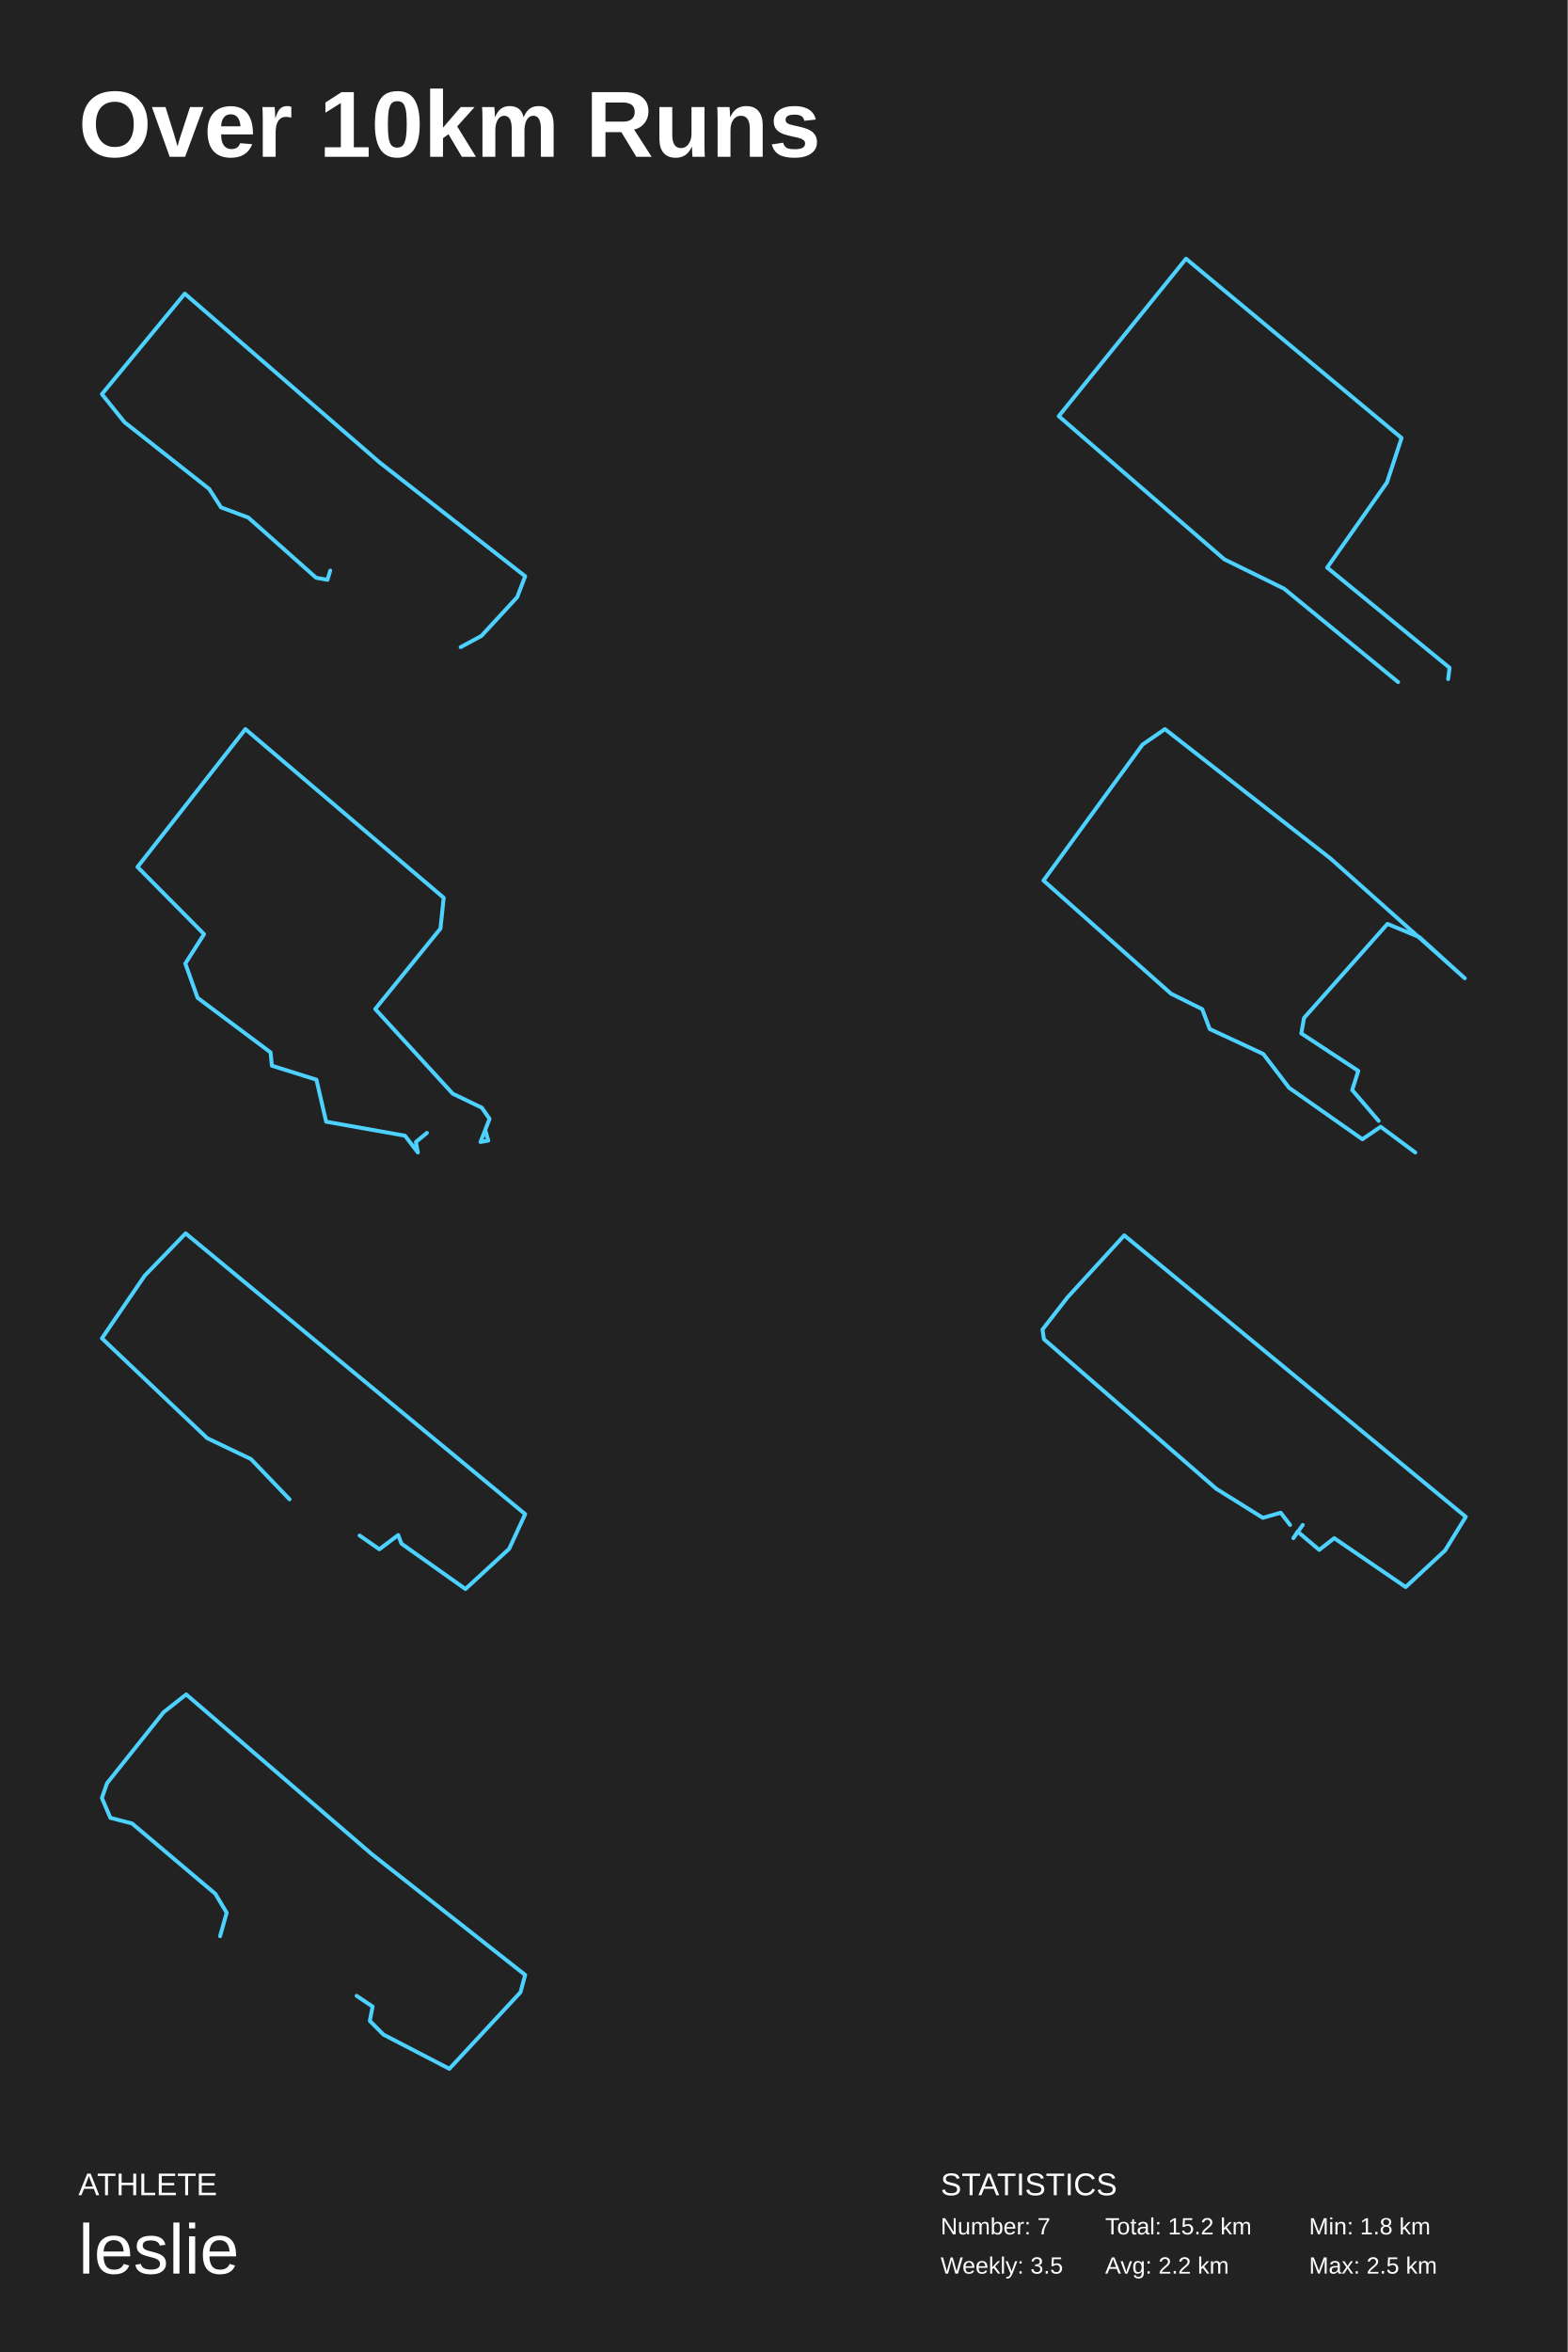
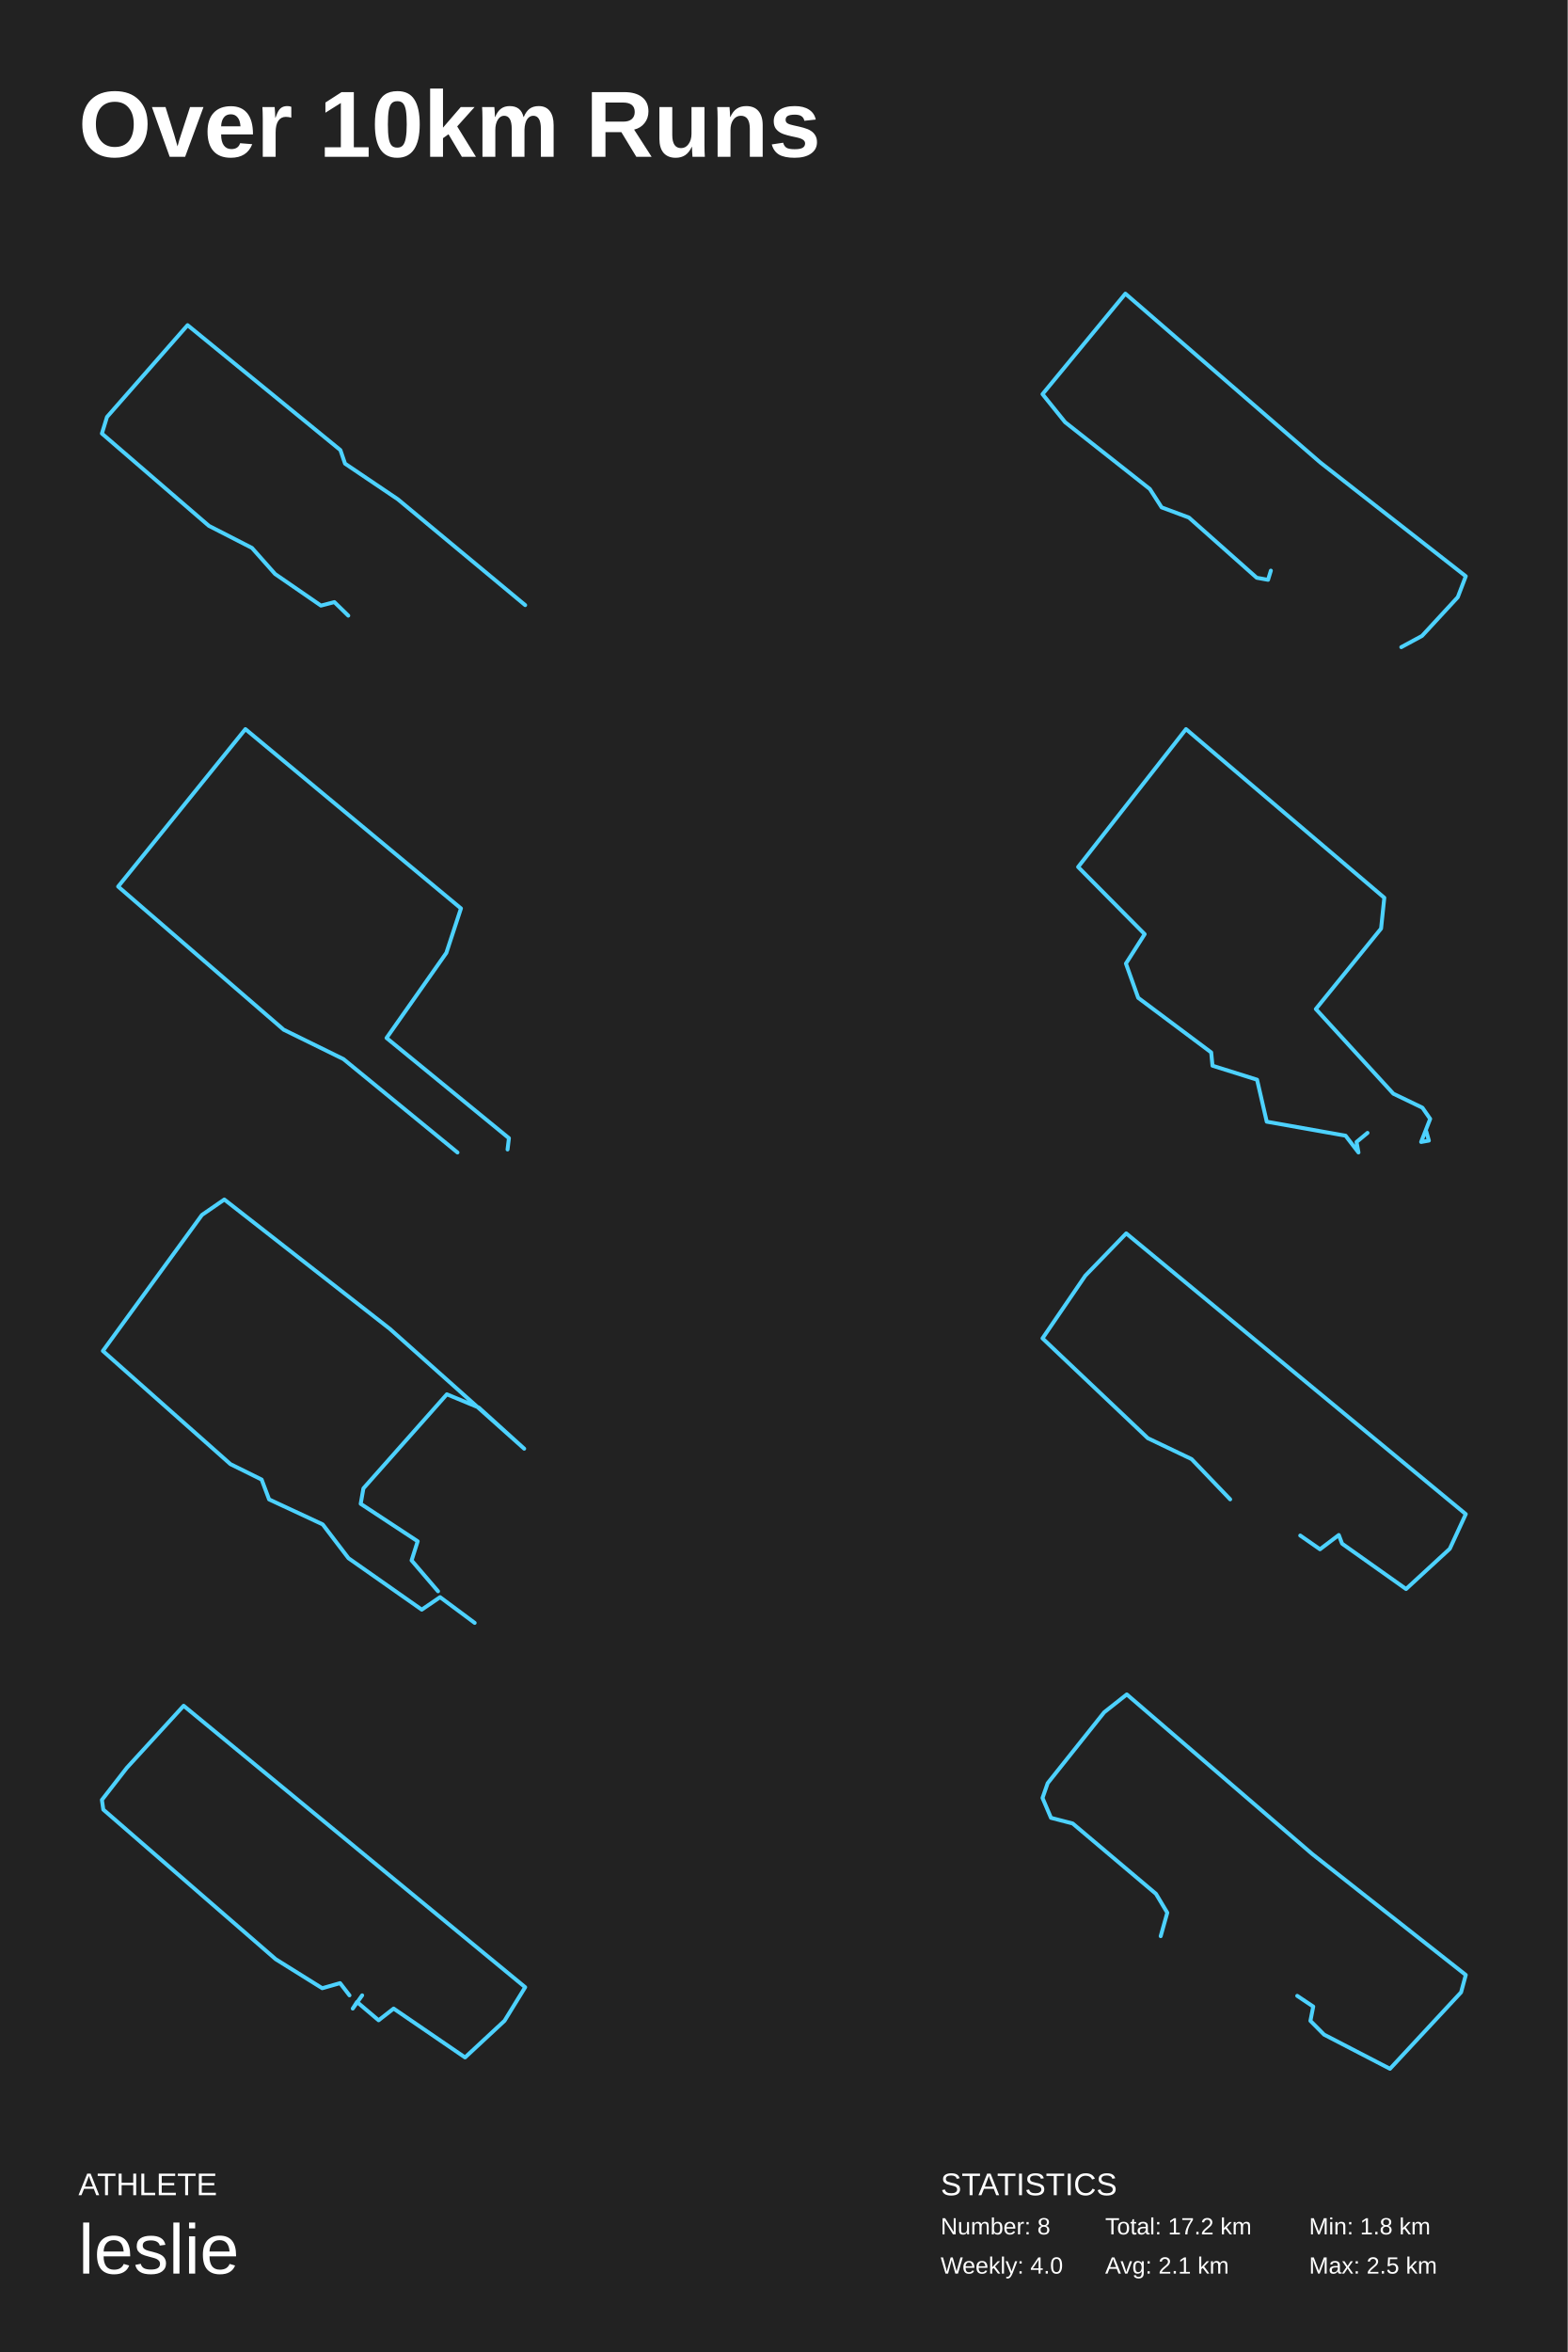
<svg xmlns="http://www.w3.org/2000/svg" baseProfile="full" height="300mm" version="1.1" viewBox="0,0,200,300" width="200mm">
  <defs />
  <rect fill="#222222" height="300" width="200" x="0" y="0" />
  <text fill="#FFFFFF" style="font-size:12px; font-family:Arial; font-weight:bold;" x="10" y="20">Over 10km Runs</text>
  <text fill="#FFFFFF" style="font-size:4px; font-family:Arial" x="10" y="280">ATHLETE</text>
  <text fill="#FFFFFF" style="font-size:9px; font-family:Arial" x="10" y="290">leslie</text>
  <text fill="#FFFFFF" style="font-size:4px; font-family:Arial" x="120" y="280">STATISTICS</text>
-   <text fill="#FFFFFF" style="font-size:3px; font-family:Arial" x="120" y="285">Number: 7</text>
-   <text fill="#FFFFFF" style="font-size:3px; font-family:Arial" x="120" y="290">Weekly: 3.5</text>
-   <text fill="#FFFFFF" style="font-size:3px; font-family:Arial" x="141" y="285">Total: 15.2 km</text>
-   <text fill="#FFFFFF" style="font-size:3px; font-family:Arial" x="141" y="290">Avg: 2.2 km</text>
+   <text fill="#FFFFFF" style="font-size:3px; font-family:Arial" x="120" y="285">Number: 8</text>
+   <text fill="#FFFFFF" style="font-size:3px; font-family:Arial" x="120" y="290">Weekly: 4.0</text>
+   <text fill="#FFFFFF" style="font-size:3px; font-family:Arial" x="141" y="285">Total: 17.2 km</text>
+   <text fill="#FFFFFF" style="font-size:3px; font-family:Arial" x="141" y="290">Avg: 2.1 km</text>
  <text fill="#FFFFFF" style="font-size:3px; font-family:Arial" x="167" y="285">Min: 1.8 km</text>
  <text fill="#FFFFFF" style="font-size:3px; font-family:Arial" x="167" y="290">Max: 2.5 km</text>
-   <polyline fill="none" points="42.132,72.784 41.772,73.955 40.33,73.695 31.681,66.018 28.197,64.717 26.695,62.375 15.883,53.852 13.0,50.274 23.572,37.457 48.439,58.992 67.0,73.5 65.979,76.167 61.414,81.111 58.771,82.543" stroke="#4dd2ff" stroke-linecap="round" stroke-linejoin="round" stroke-width="0.5" />
-   <polyline fill="none" points="178.364,87.0 163.815,75.086 156.185,71.338 135.072,53.082 151.306,33.0 178.807,55.869 176.944,61.538 169.315,72.395 184.928,85.174 184.751,86.616" stroke="#4dd2ff" stroke-linecap="round" stroke-linejoin="round" stroke-width="0.5" />
-   <polyline fill="none" points="54.463,144.501 53.062,145.661 53.309,147.0 51.661,144.858 41.607,143.073 40.371,137.718 34.685,135.932 34.52,134.237 25.208,127.275 23.642,122.901 26.032,119.152 17.544,110.584 31.306,93.0 56.605,114.511 56.193,118.438 47.87,128.703 57.759,139.503 61.467,141.288 62.456,142.716 61.303,145.661 62.291,145.483 61.962,144.322" stroke="#4dd2ff" stroke-linecap="round" stroke-linejoin="round" stroke-width="0.5" />
-   <polyline fill="none" points="180.557,147.0 176.143,143.719 173.806,145.313 164.458,138.75 161.169,134.438 154.33,131.25 153.378,128.719 149.397,126.75 133.124,112.313 145.761,94.969 148.618,93.0 169.738,109.5 186.876,124.782 181.077,119.532 177.009,117.844 166.362,129.844 166.016,131.813 173.287,136.594 172.508,139.031 175.883,142.969" stroke="#4dd2ff" stroke-linecap="round" stroke-linejoin="round" stroke-width="0.5" />
-   <polyline fill="none" points="36.94,191.243 32.02,186.109 26.44,183.445 13.0,170.707 18.46,162.714 23.68,157.32 67.0,193.127 64.96,197.546 59.38,202.68 51.22,196.896 50.8,195.792 48.4,197.611 45.88,195.857" stroke="#4dd2ff" stroke-linecap="round" stroke-linejoin="round" stroke-width="0.5" />
-   <polyline fill="none" points="164.585,194.508 163.386,192.95 161.109,193.6 155.175,189.9 133.18,170.815 133.0,169.582 136.176,165.492 143.428,157.572 187.0,193.47 184.363,197.754 179.329,202.428 170.219,196.196 168.301,197.689 165.544,195.352 165.004,196.196 166.203,194.508" stroke="#4dd2ff" stroke-linecap="round" stroke-linejoin="round" stroke-width="0.5" />
-   <polyline fill="none" points="28.077,246.961 28.918,243.969 27.476,241.562 16.844,232.584 14.081,231.868 13.0,229.331 13.661,227.444 20.869,218.401 23.752,216.124 47.418,236.487 67.0,251.906 66.399,254.118 57.329,263.876 48.92,259.517 47.178,257.761 47.538,255.939 45.496,254.573" stroke="#4dd2ff" stroke-linecap="round" stroke-linejoin="round" stroke-width="0.5" />
+   <polyline fill="none" points="44.431,78.525 42.659,76.798 40.945,77.245 35.096,73.214 32.142,69.887 26.648,67.071 13.0,55.297 13.65,53.185 23.93,41.475 43.427,57.409 44.018,59.136 50.753,63.68 67.0,77.181" stroke="#4dd2ff" stroke-linecap="round" stroke-linejoin="round" stroke-width="0.5" />
+   <polyline fill="none" points="162.132,72.784 161.772,73.955 160.33,73.695 151.681,66.018 148.197,64.717 146.695,62.375 135.883,53.852 133.0,50.274 143.572,37.457 168.439,58.992 187.0,73.5 185.979,76.167 181.414,81.111 178.771,82.543" stroke="#4dd2ff" stroke-linecap="round" stroke-linejoin="round" stroke-width="0.5" />
+   <polyline fill="none" points="58.364,147.0 43.815,135.086 36.185,131.338 15.072,113.082 31.306,93.0 58.807,115.869 56.944,121.538 49.315,132.395 64.928,145.174 64.751,146.616" stroke="#4dd2ff" stroke-linecap="round" stroke-linejoin="round" stroke-width="0.5" />
+   <polyline fill="none" points="174.463,144.501 173.062,145.661 173.309,147.0 171.661,144.858 161.607,143.073 160.371,137.718 154.685,135.932 154.52,134.237 145.208,127.275 143.642,122.901 146.032,119.152 137.544,110.584 151.306,93.0 176.605,114.511 176.193,118.438 167.87,128.703 177.759,139.503 181.467,141.288 182.456,142.716 181.303,145.661 182.291,145.483 181.962,144.322" stroke="#4dd2ff" stroke-linecap="round" stroke-linejoin="round" stroke-width="0.5" />
+   <polyline fill="none" points="60.557,207.0 56.143,203.719 53.806,205.313 44.458,198.75 41.169,194.438 34.33,191.25 33.378,188.719 29.397,186.75 13.124,172.313 25.761,154.969 28.618,153.0 49.738,169.5 66.876,184.782 61.077,179.532 57.009,177.844 46.362,189.844 46.016,191.813 53.287,196.594 52.508,199.031 55.883,202.969" stroke="#4dd2ff" stroke-linecap="round" stroke-linejoin="round" stroke-width="0.5" />
+   <polyline fill="none" points="156.94,191.243 152.02,186.109 146.44,183.445 133.0,170.707 138.46,162.714 143.68,157.32 187.0,193.127 184.96,197.546 179.38,202.68 171.22,196.896 170.8,195.792 168.4,197.611 165.88,195.857" stroke="#4dd2ff" stroke-linecap="round" stroke-linejoin="round" stroke-width="0.5" />
+   <polyline fill="none" points="44.585,254.508 43.386,252.95 41.109,253.6 35.175,249.9 13.18,230.815 13.0,229.582 16.176,225.492 23.428,217.572 67.0,253.47 64.363,257.754 59.329,262.428 50.219,256.196 48.301,257.689 45.544,255.352 45.004,256.196 46.203,254.508" stroke="#4dd2ff" stroke-linecap="round" stroke-linejoin="round" stroke-width="0.5" />
+   <polyline fill="none" points="148.077,246.961 148.918,243.969 147.476,241.562 136.844,232.584 134.081,231.868 133.0,229.331 133.661,227.444 140.869,218.401 143.752,216.124 167.418,236.487 187.0,251.906 186.399,254.118 177.329,263.876 168.92,259.517 167.178,257.761 167.538,255.939 165.496,254.573" stroke="#4dd2ff" stroke-linecap="round" stroke-linejoin="round" stroke-width="0.5" />
</svg>
